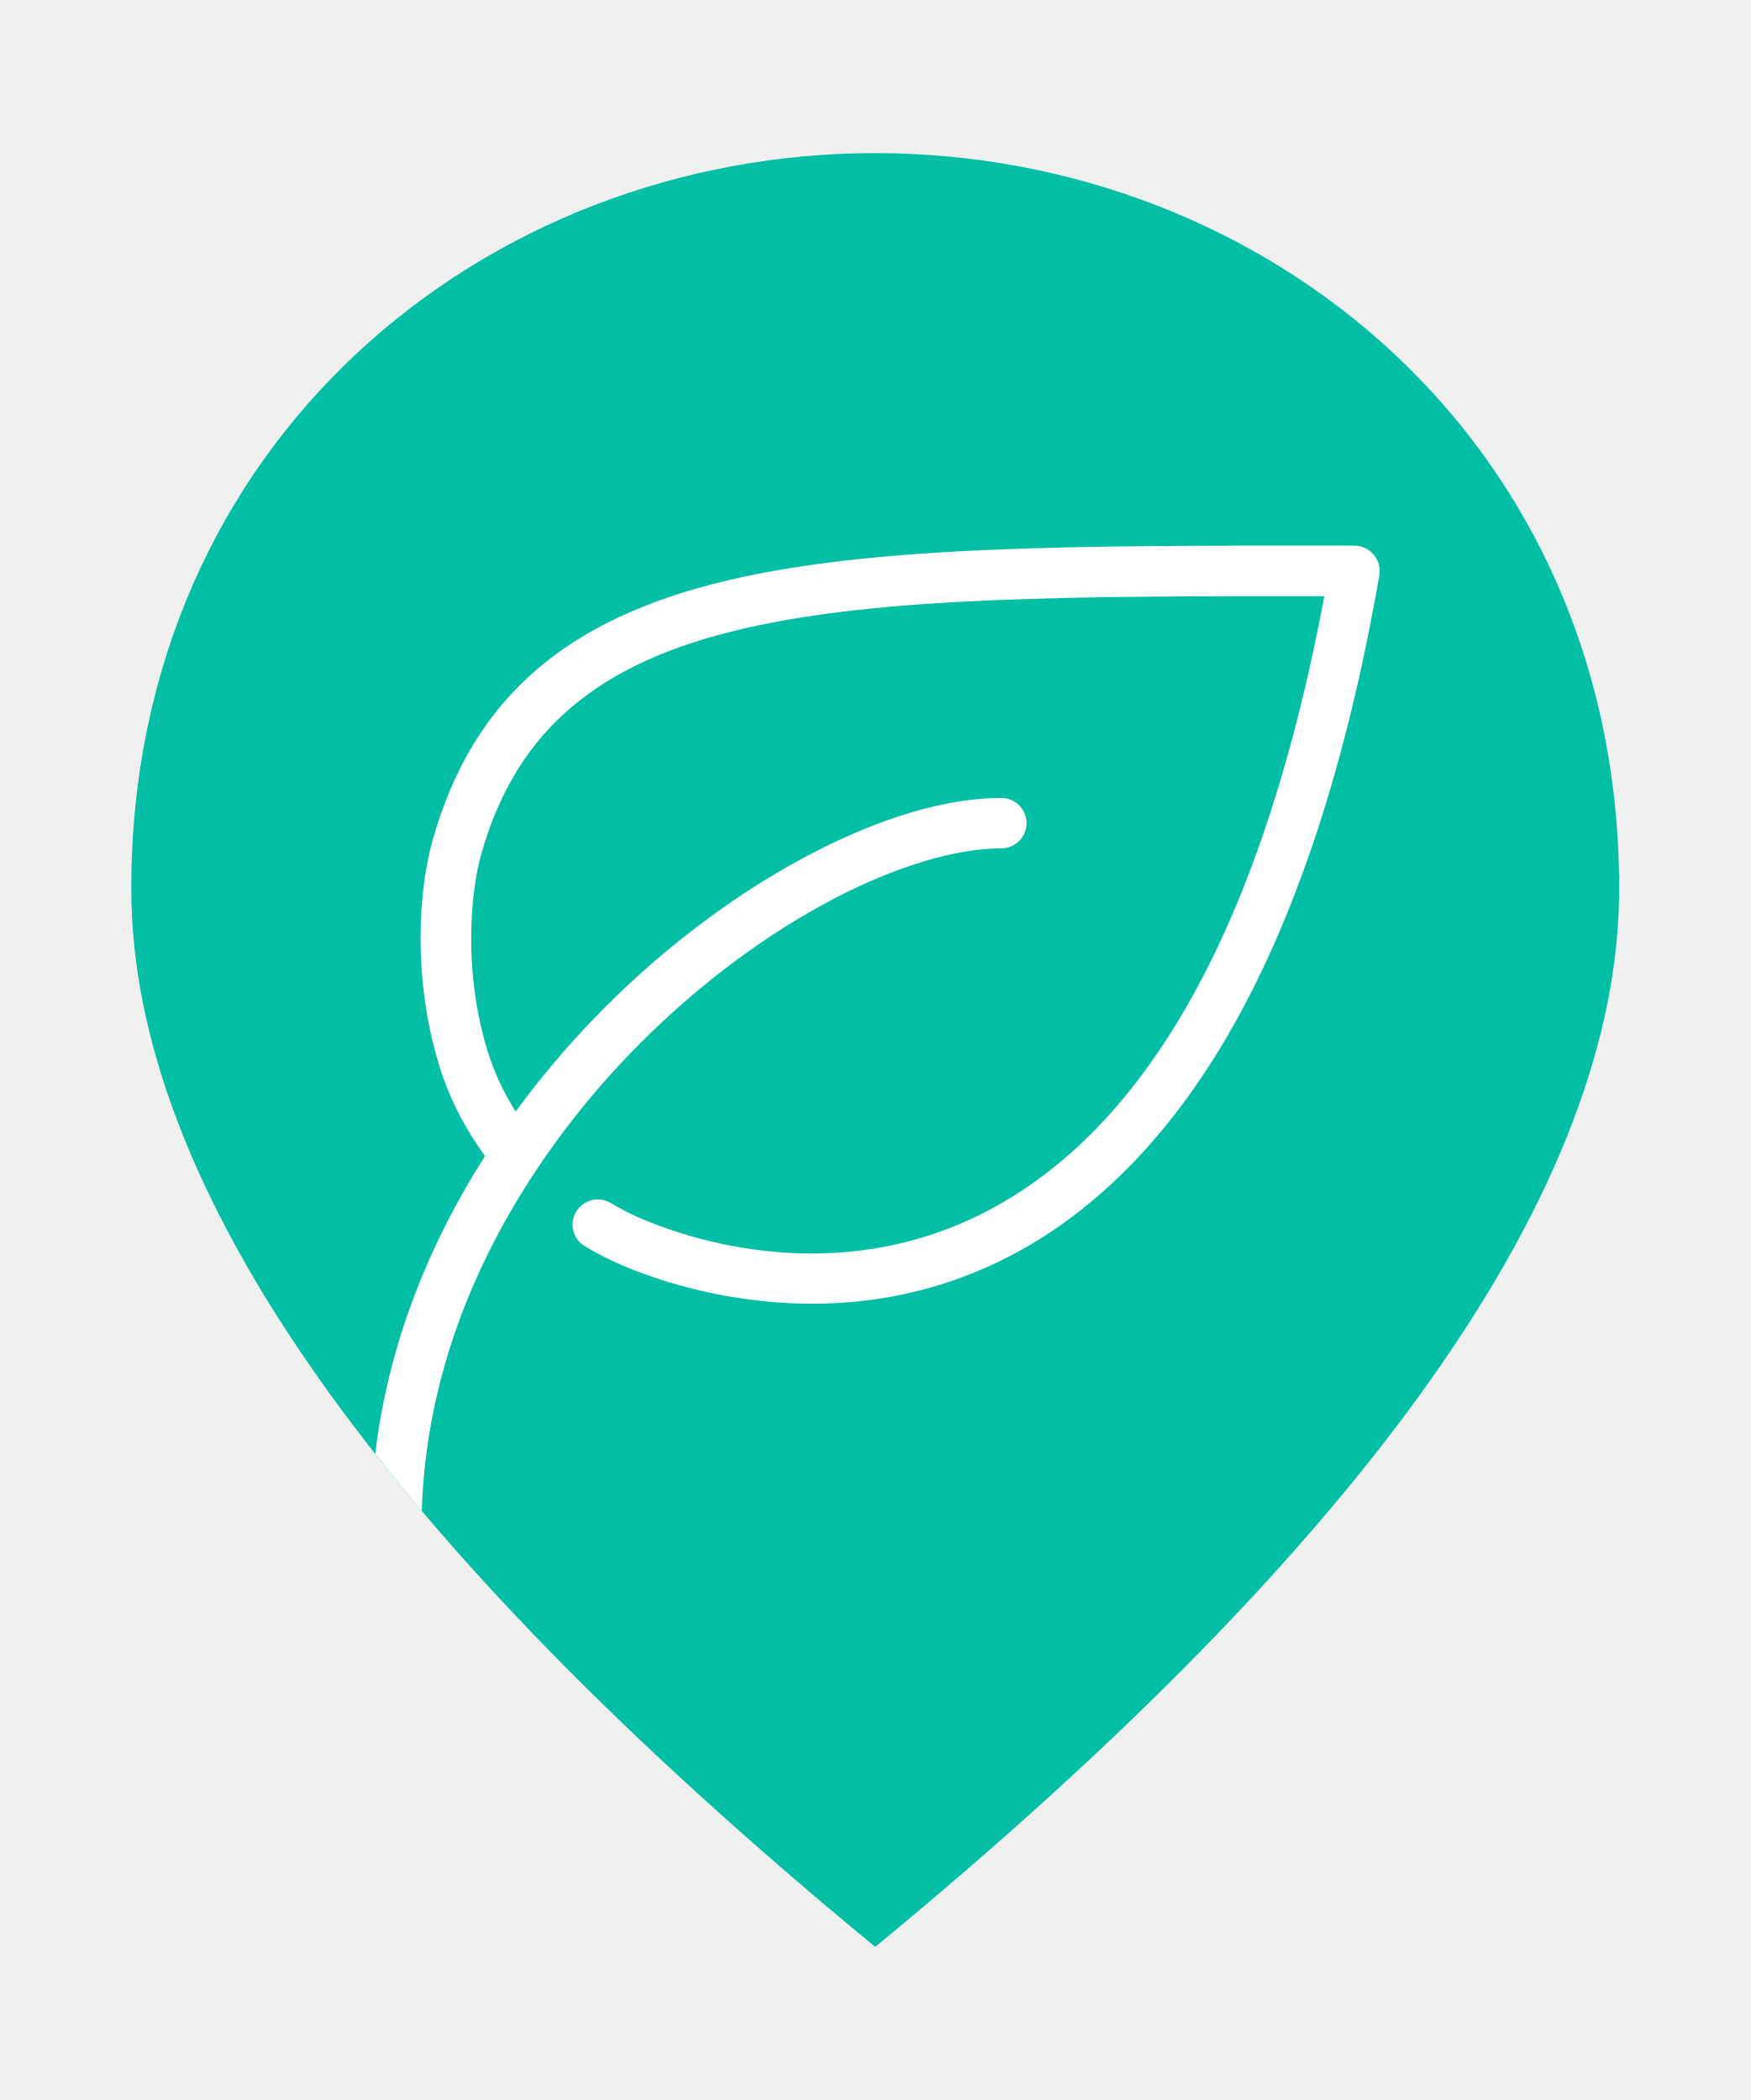
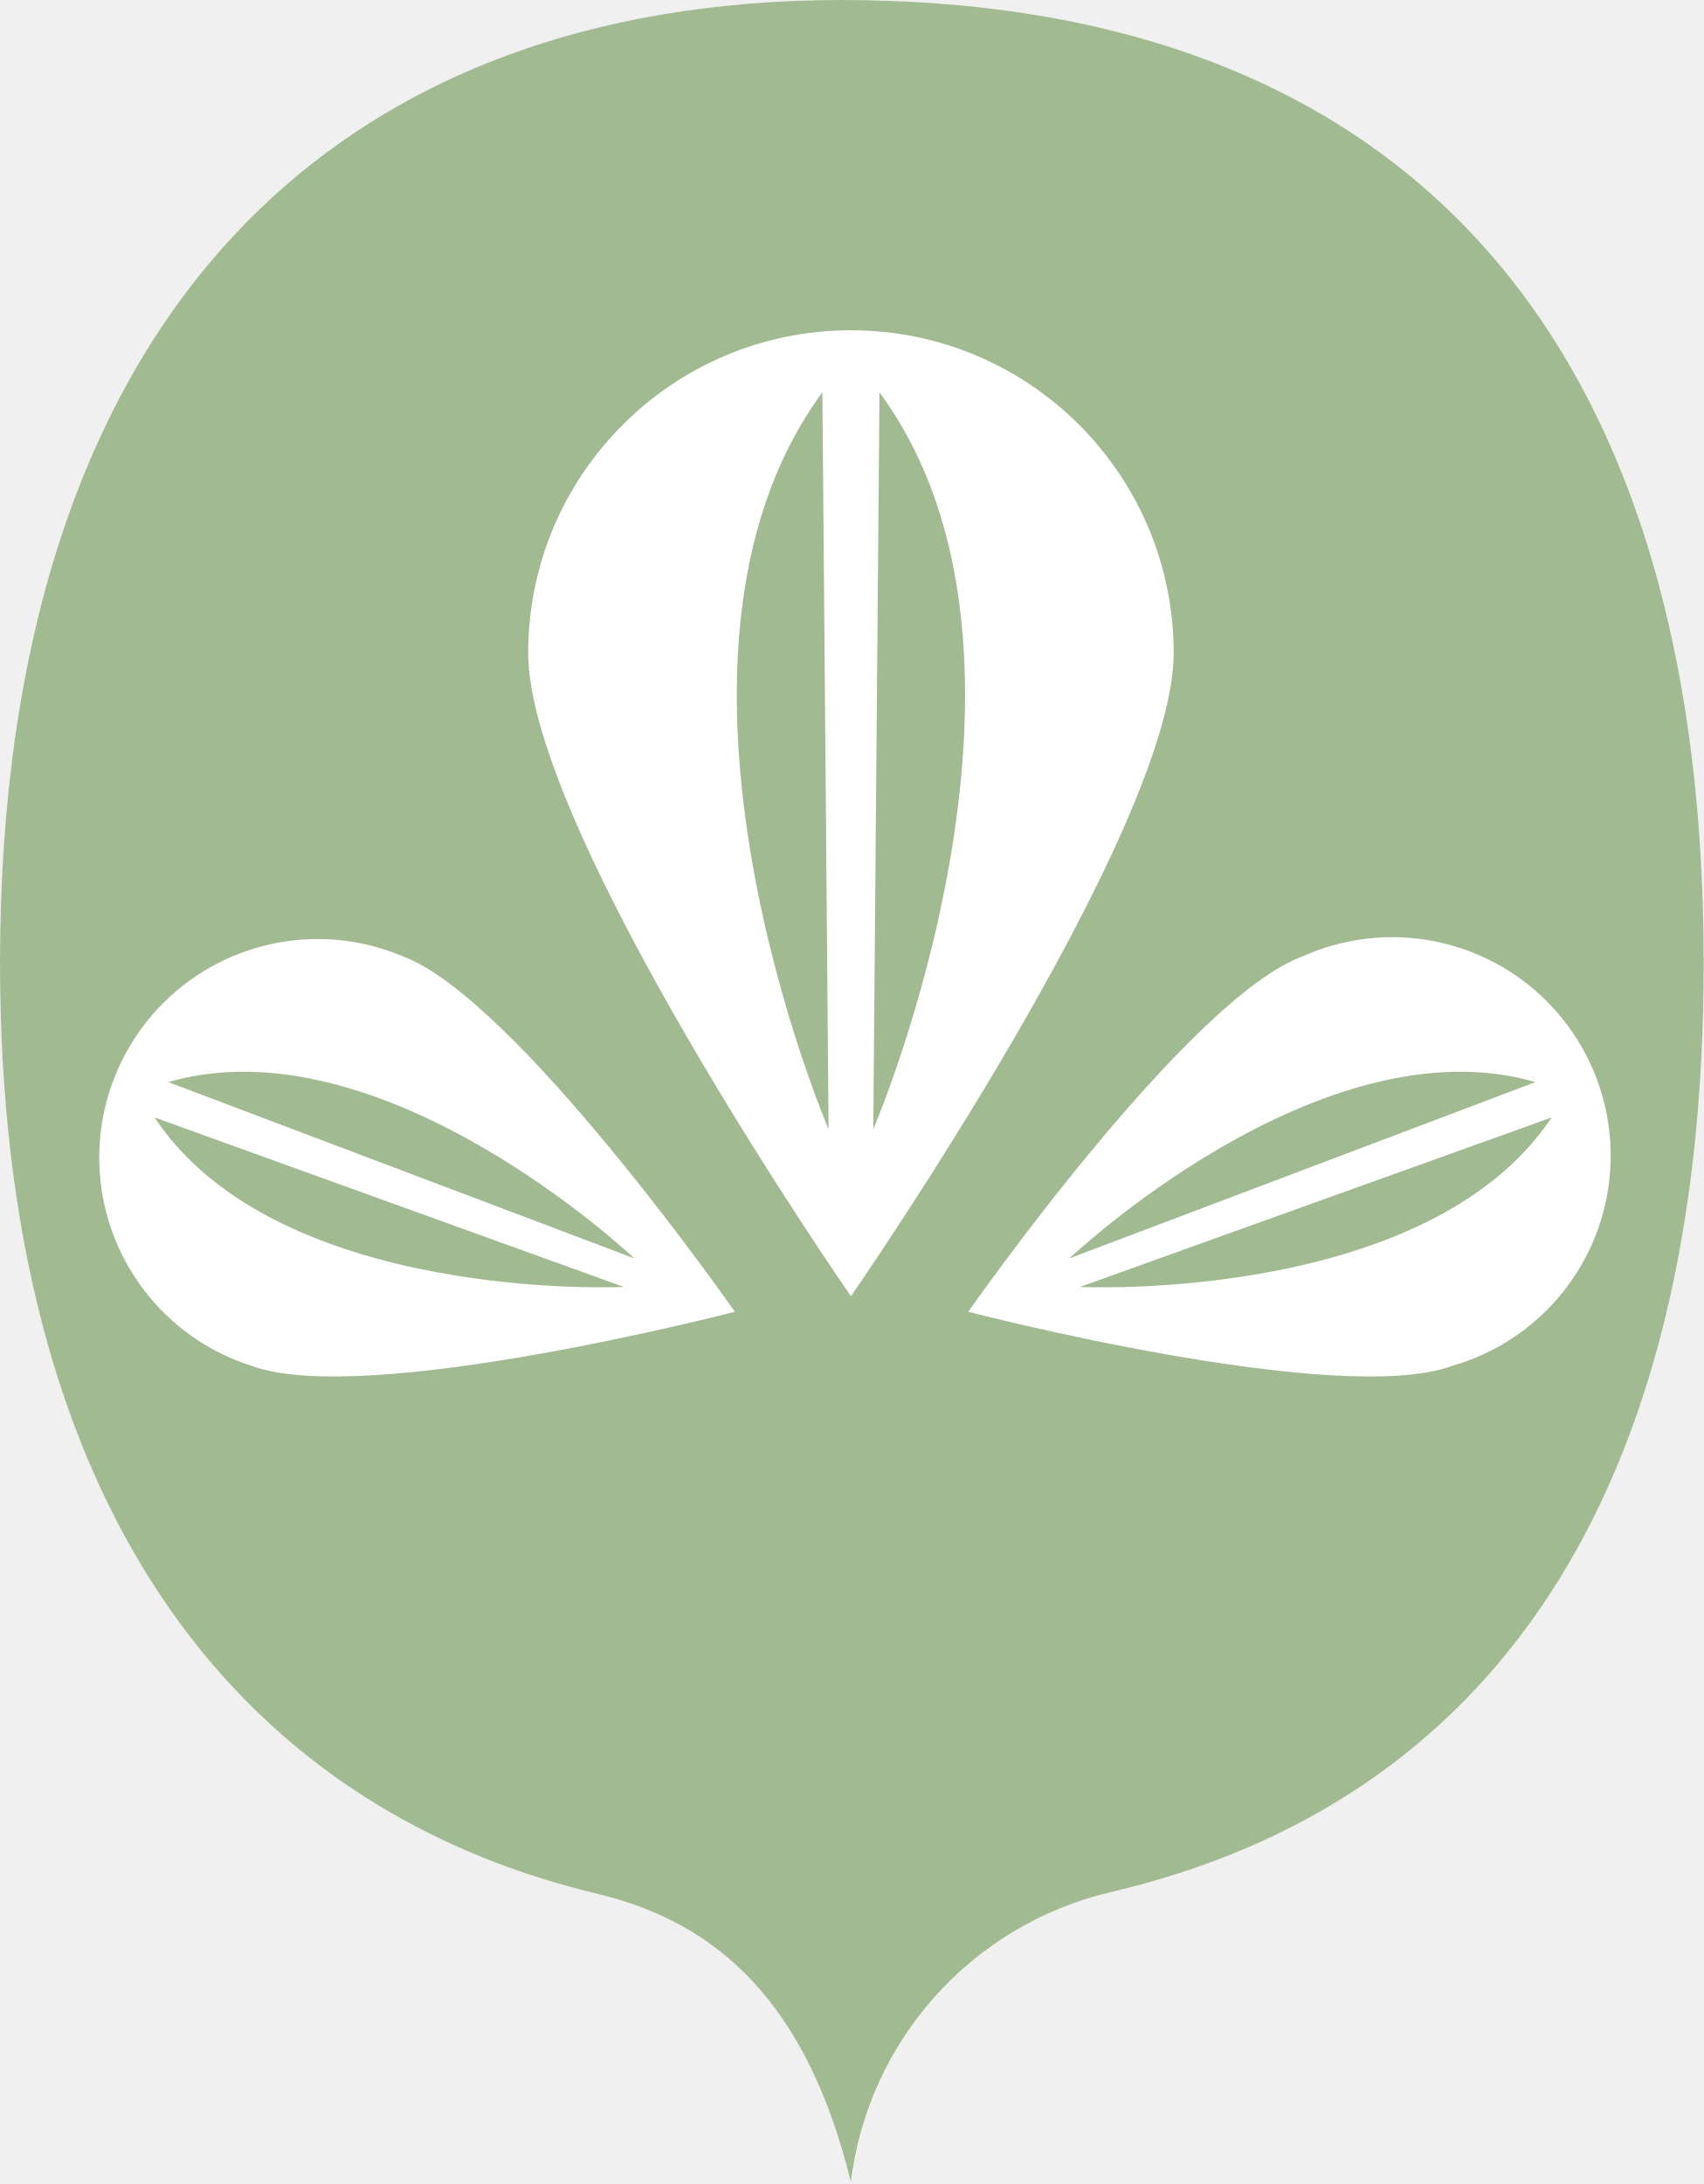
- <svg xmlns="http://www.w3.org/2000/svg" version="1.0" id="Capa_1" x="0px" y="0px" width="80px" height="96px" viewBox="0 0 80 96" enable-background="new 0 0 80 96" xml:space="preserve">
-   <path fill="#00BFA5" d="M40,7c17.85,0,34,13.202,34,33.62C74,54.232,62.653,70.345,40,89C17.347,70.345,6,54.232,6,40.62  C6,20.202,22.15,7,40,7z" />
-   <path fill="#FFFFFF" d="M63.04,26.299c0.058-0.334-0.035-0.678-0.254-0.938l-0.007-0.007c-0.219-0.261-0.542-0.41-0.881-0.41h-1.176  c-11.62-0.005-20.798-0.007-27.556,1.609c-3.631,0.869-6.439,2.181-8.584,4.009c-2.315,1.974-3.892,4.558-4.826,7.906  c-0.62,2.223-0.911,6.237,0.314,10.23c0.452,1.476,1.157,2.868,2.098,4.148c-2.322,3.638-4.379,8.234-5.018,13.615  c0.68,0.864,1.385,1.734,2.127,2.613c0.319-10.193,6.359-17.761,10.008-21.408c2.691-2.691,5.732-4.962,8.798-6.566  c2.854-1.494,5.582-2.317,7.68-2.317c0.636,0,1.153-0.516,1.153-1.153c0-0.636-0.516-1.153-1.153-1.153  c-2.499,0-5.524,0.892-8.747,2.582c-3.269,1.713-6.506,4.125-9.358,6.979c-1.203,1.203-2.651,2.808-4.09,4.773  c-0.558-0.878-0.991-1.81-1.289-2.783c-1.153-3.763-0.729-7.387-0.297-8.934c3.297-11.816,15.821-11.846,38.542-11.839  c-2.709,14.497-7.76,23.881-15.023,27.899c-6.737,3.728-13.418,1.695-15.98,0.646c-0.54-0.221-1.084-0.493-1.612-0.807  c-0.546-0.325-1.254-0.145-1.579,0.401c-0.325,0.546-0.145,1.254,0.401,1.579c0.627,0.374,1.273,0.696,1.918,0.961  c1.434,0.586,3.744,1.337,6.605,1.584c0.632,0.055,1.257,0.081,1.877,0.081c3.387,0,6.569-0.814,9.487-2.428  c3.71-2.052,6.919-5.393,9.543-9.923C59.238,41.933,61.553,34.885,63.04,26.299z" />
-   <g>
-     <path fill="#00BFA5" d="M430.338,270.853c7.56,0,14.4,5.796,14.4,14.76c0,5.976-4.806,13.05-14.4,21.24   c-9.594-8.19-14.4-15.264-14.4-21.24C415.938,276.649,422.778,270.853,430.338,270.853z" />
-     <path fill="#FFFFFF" d="M440.219,279.031c-0.095-0.113-0.235-0.178-0.382-0.178h-0.51c-5.04-0.002-9.021-0.003-11.952,0.698   c-1.575,0.377-2.793,0.946-3.723,1.739c-1.004,0.856-1.688,1.977-2.093,3.429c-0.269,0.964-0.395,2.705,0.136,4.437   c0.196,0.64,0.502,1.244,0.91,1.799c-1.216,1.905-2.267,4.414-2.267,7.399c0,0.276,0.224,0.5,0.5,0.5s0.5-0.224,0.5-0.5   c0-4.605,2.728-8.021,4.354-9.646c1.167-1.167,2.486-2.152,3.816-2.848c1.238-0.648,2.421-1.005,3.331-1.005   c0.276,0,0.5-0.224,0.5-0.5s-0.224-0.5-0.5-0.5c-1.084,0-2.396,0.387-3.794,1.12c-1.418,0.743-2.822,1.789-4.059,3.027   c-0.522,0.522-1.15,1.218-1.774,2.07c-0.242-0.381-0.43-0.785-0.559-1.207c-0.5-1.632-0.316-3.204-0.129-3.875   c1.43-5.125,6.862-5.138,16.717-5.135c-1.175,6.288-3.366,10.358-6.516,12.101c-2.922,1.617-5.82,0.735-6.931,0.28   c-0.234-0.096-0.47-0.214-0.699-0.35c-0.237-0.141-0.544-0.063-0.685,0.174c-0.141,0.237-0.063,0.544,0.174,0.685   c0.272,0.162,0.552,0.302,0.832,0.417c0.622,0.254,1.624,0.58,2.865,0.687c0.274,0.024,0.545,0.035,0.814,0.035   c1.469,0,2.849-0.353,4.115-1.053c1.609-0.89,3.001-2.339,4.139-4.304c1.334-2.305,2.338-5.362,2.983-9.086   c0.025-0.145-0.015-0.294-0.11-0.407L440.219,279.031z" />
+ <svg xmlns="http://www.w3.org/2000/svg" viewBox="0 0 27.45 35.18">
+   <defs>
+     <style>.cls-1{fill:#fff;}.cls-2{fill:#a2ba91;}</style>
+   </defs>
+   <g id="Layer_2" data-name="Layer 2">
+     <g id="Capa_1" data-name="Capa 1">
+       <path class="cls-1" d="M0,15.51c0,8.64,3.72,13.59,9.64,15h0c1.95.47,3.38,1.78,4.08,4.64h0a5.48,5.48,0,0,1,4.17-4.67h0c6.14-1.46,9.56-6.38,9.56-15C27.45,4.74,22,0,13.56,0,5.42,0,0,5.06,0,15.51Z" />
+       <path class="cls-2" d="M17.23,20.27l7.51-2.84C21.28,16.43,17.23,20.27,17.23,20.27Z" />
+       <path class="cls-2" d="M13.35,18.19l-.1-11.87C10.09,10.61,13.35,18.19,13.35,18.19Z" />
+       <path class="cls-2" d="M2.71,17.43l7.51,2.84S6.17,16.43,2.71,17.43Z" />
+       <path class="cls-2" d="M14.07,18.19s3.26-7.58.1-11.87Z" />
+       <path class="cls-2" d="M17.4,20.73S23,21,25,18Z" />
+       <path class="cls-2" d="M27.45,15.51C27.45,4.74,22,0,13.56,0,5.42,0,0,5.06,0,15.51c0,8.64,3.72,13.59,9.64,15h0c1.95.47,3.37,1.78,4.07,4.64h0a5.48,5.48,0,0,1,4.18-4.67h0C24,29.05,27.45,24.13,27.45,15.51ZM4.05,22a3.52,3.52,0,1,1,2.43-6.6c1.83.67,5.36,5.73,5.36,5.73S5.87,22.68,4.05,22Zm9.66-1.12s-5.2-7.49-5.2-10.36a5.2,5.2,0,1,1,10.4,0C18.91,13.39,13.71,20.88,13.71,20.88Zm1.89.25S19.14,16.07,21,15.4A3.52,3.52,0,1,1,23.4,22C21.57,22.68,15.6,21.13,15.6,21.13Z" />
+       <path class="cls-2" d="M10.05,20.73,2.49,18C4.48,21,10.05,20.73,10.05,20.73Z" />
+     </g>
  </g>
</svg>
